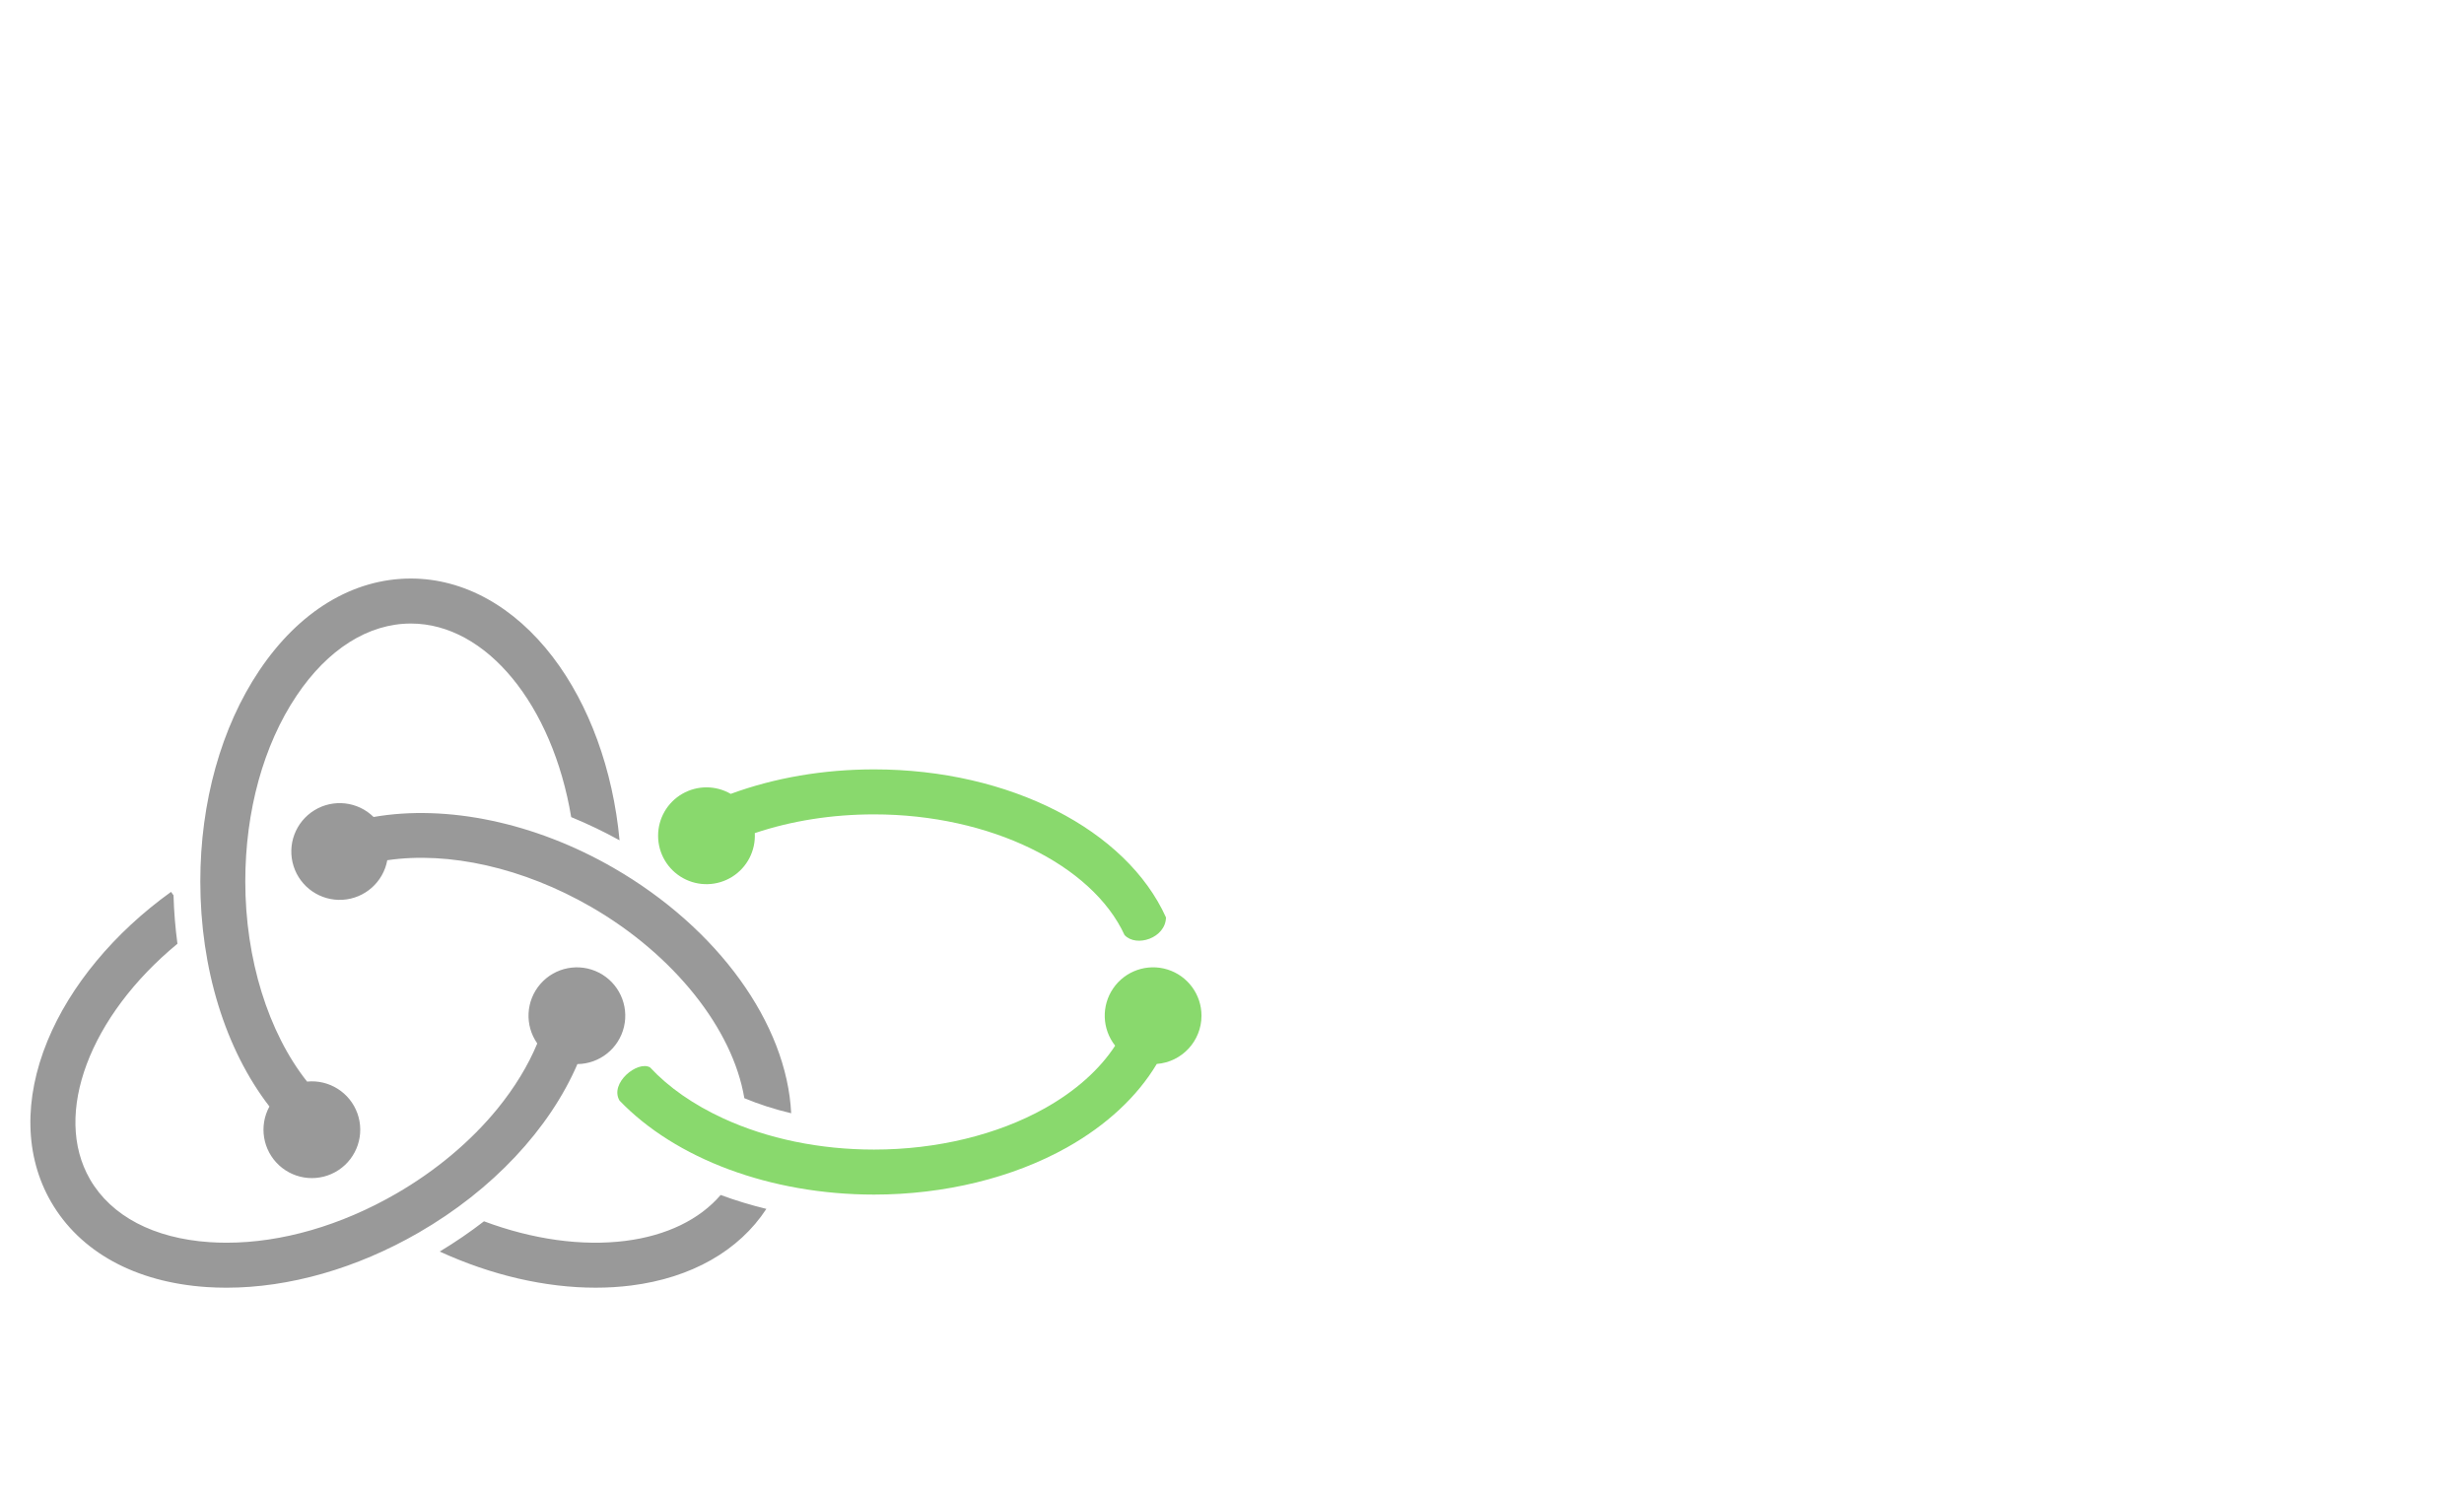
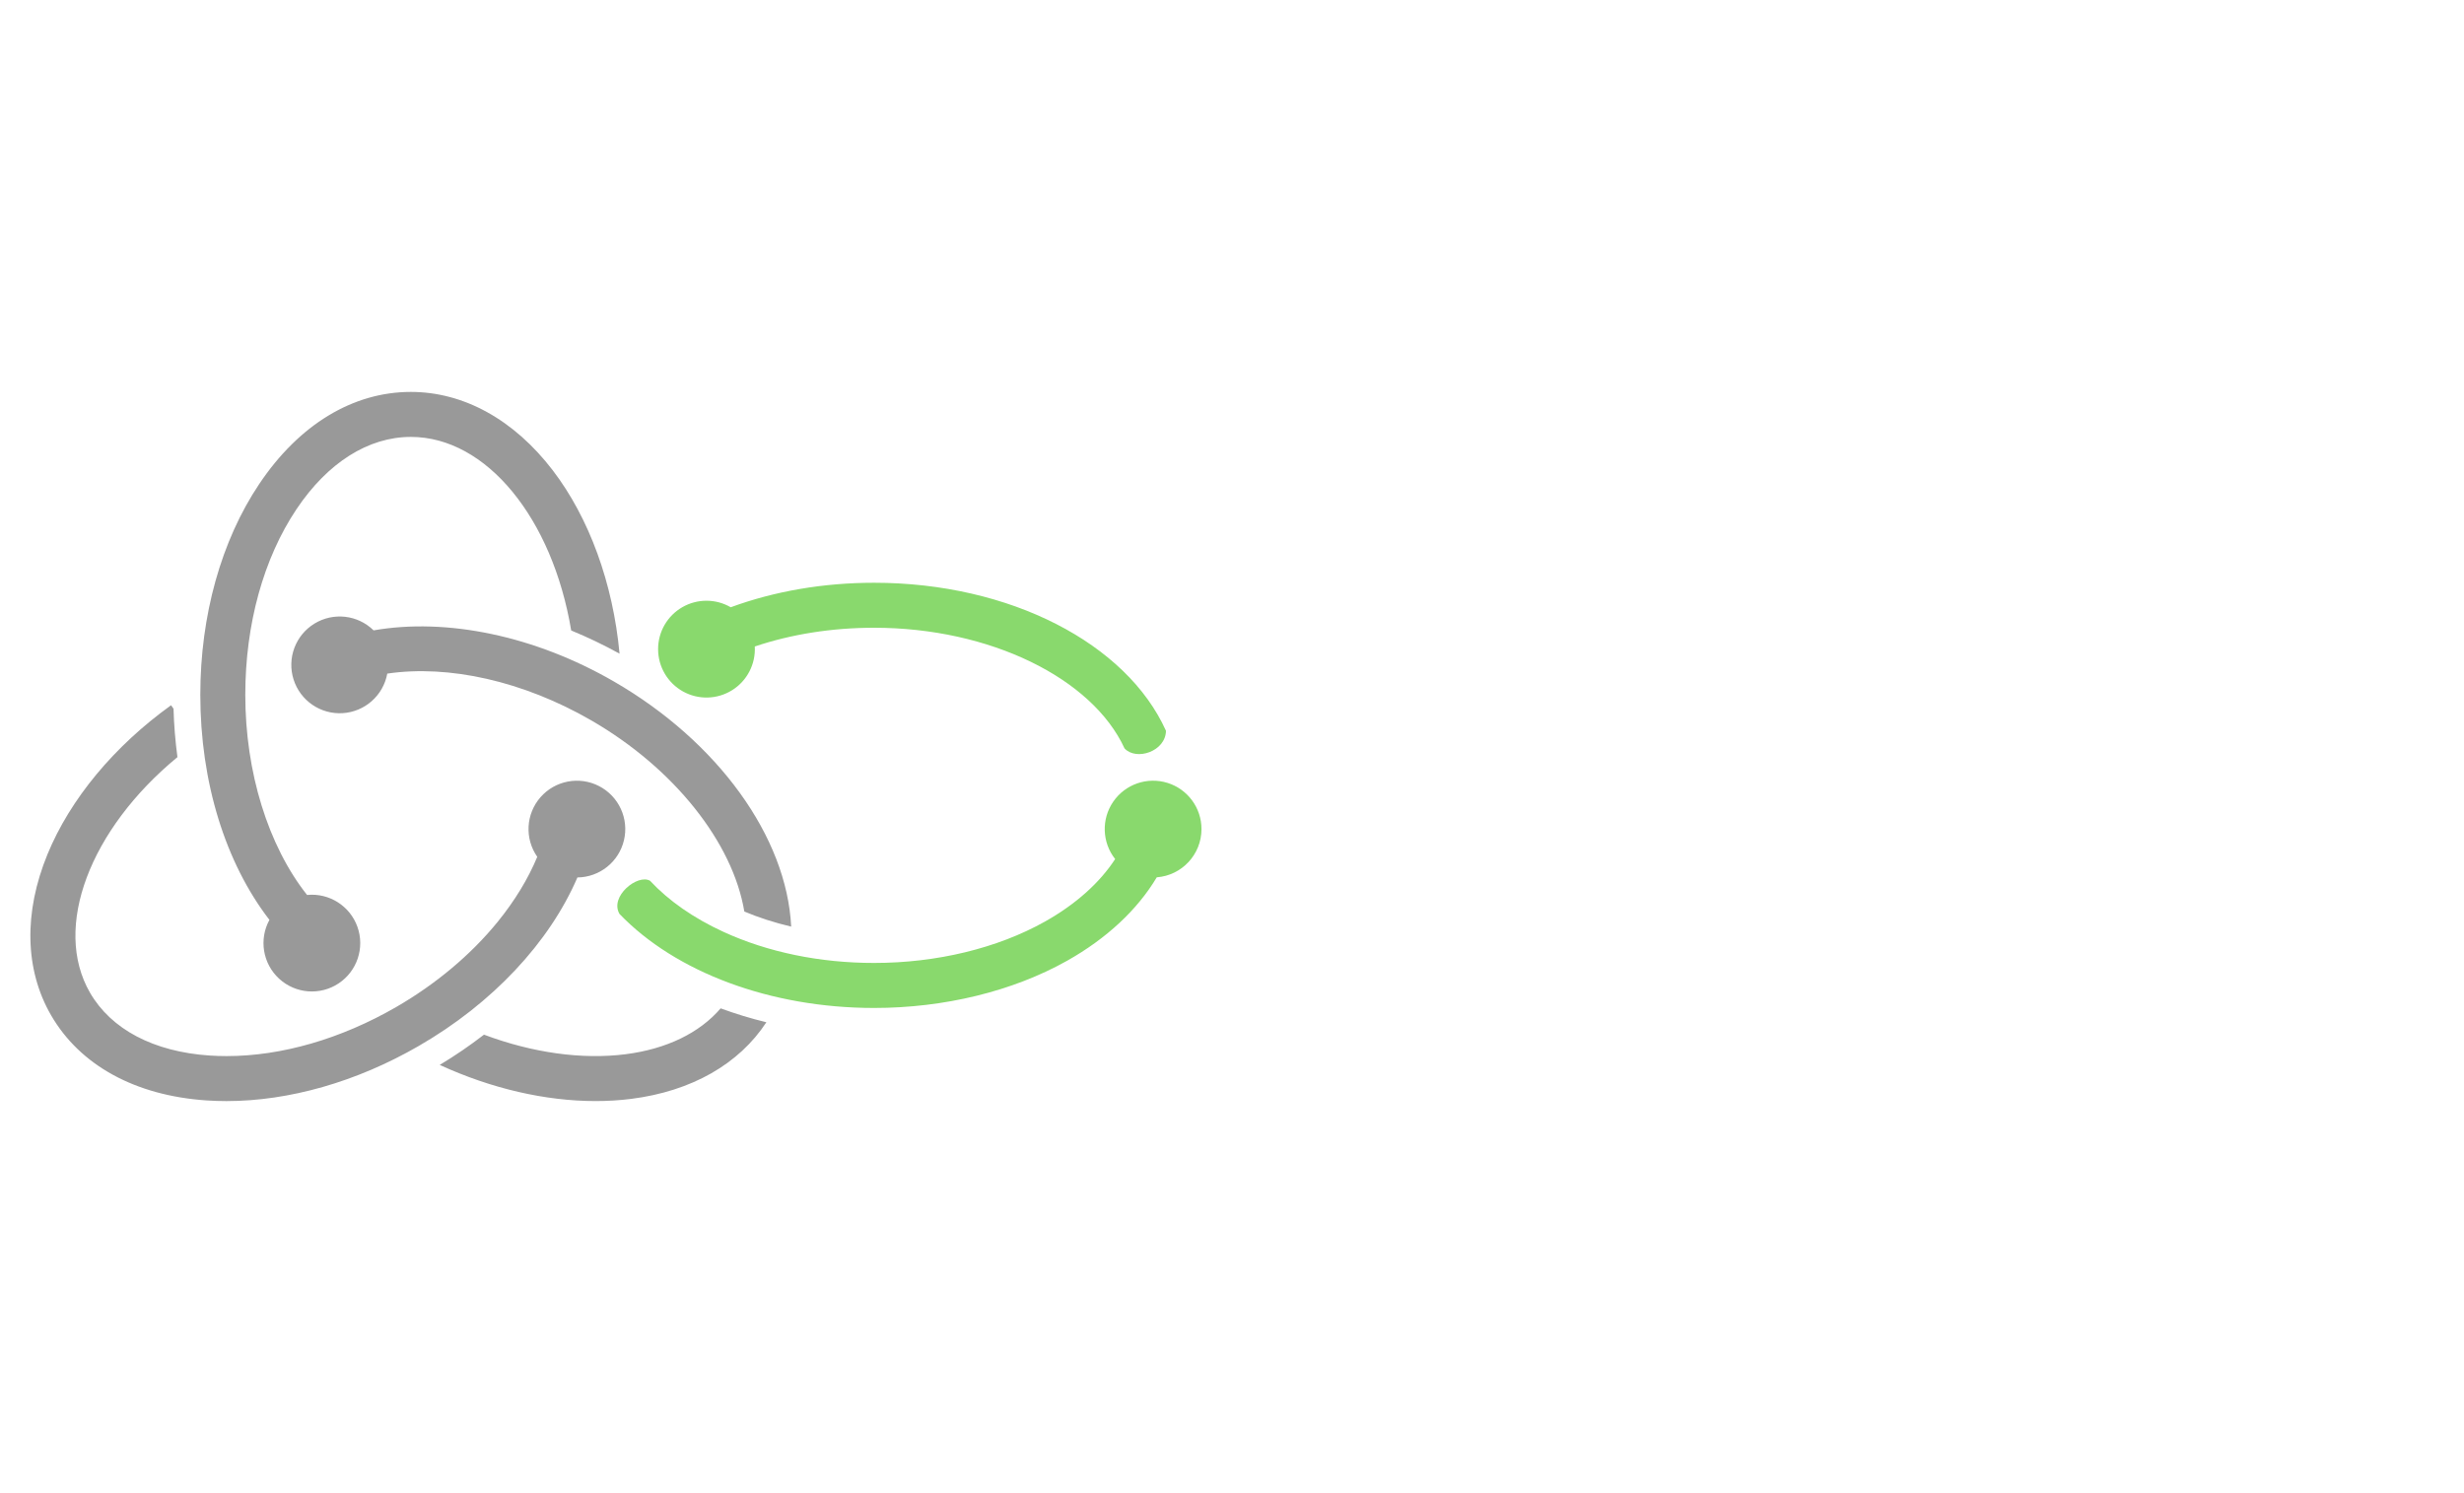
- <svg xmlns="http://www.w3.org/2000/svg" width="2500" height="1515" viewBox="0 -30 66 80" preserveAspectRatio="xMinYMin meet">
+ <svg xmlns="http://www.w3.org/2000/svg" width="2500" height="1515" viewBox="0 -20 66 80" preserveAspectRatio="xMinYMin meet">
  <path fill="#89D96D" d="M35.259 14.782a2.591 2.591 0 0 1 3.891-2.243c2.348-.862 4.963-1.313 7.682-1.313 7.281 0 13.526 3.252 15.637 7.932-.018 1.108-1.592 1.624-2.22.944-1.731-3.759-7.199-6.465-13.417-6.465-2.26 0-4.429.345-6.393 1.004a2.592 2.592 0 1 1-5.18.141zm29.113 9.644a2.592 2.592 0 1 0-4.626 1.605c-.828 1.273-2.115 2.426-3.764 3.352-2.547 1.428-5.796 2.215-9.151 2.215-2.905 0-5.694-.575-8.068-1.665-1.604-.737-2.938-1.667-3.935-2.738-.661-.385-2.189.843-1.635 1.779 2.994 3.114 8.072 5.036 13.638 5.036 3.761 0 7.43-.896 10.331-2.524 2.126-1.193 3.776-2.738 4.814-4.476a2.594 2.594 0 0 0 2.396-2.584z" />
  <path fill="#999" d="M14.435 29.29c-2.364-3.065-3.703-7.39-3.703-12.06 0-4.25 1.121-8.261 3.156-11.295C16.021 2.752 18.907 1 22.013 1c2.831 0 5.53 1.492 7.601 4.2 1.955 2.558 3.227 6.047 3.58 9.826a24.983 24.983 0 0 0-2.591-1.243C29.6 7.776 26.064 3.411 22.013 3.411c-2.277 0-4.452 1.373-6.124 3.867-1.771 2.641-2.747 6.176-2.747 9.953 0 4.152 1.227 8.094 3.31 10.724a2.592 2.592 0 1 1-2.017 1.335zm18.443-12.781c-4.232-2.444-8.954-3.414-12.862-2.732a2.592 2.592 0 1 0 .733 2.317c3.289-.486 7.282.4 10.923 2.503 4.447 2.567 7.592 6.552 8.207 10.247.767.32 1.604.594 2.51.807-.236-4.8-3.919-9.915-9.511-13.142zm.639 19.98c-2.334.297-4.982-.074-7.586-1.048-.748.578-1.54 1.12-2.372 1.621 2.766 1.27 5.664 1.937 8.352 1.937.651 0 1.291-.039 1.912-.118 3.219-.409 5.77-1.861 7.237-4.105a22.276 22.276 0 0 1-2.45-.745c-1.129 1.317-2.898 2.179-5.093 2.458zm-2.581-9.472a2.592 2.592 0 1 0-2.151-1.105c-.493 1.186-1.216 2.373-2.138 3.504-1.426 1.748-3.301 3.32-5.422 4.545-2.961 1.711-6.15 2.629-9.083 2.628-.306 0-.61-.01-.91-.03-2.996-.201-5.272-1.398-6.411-3.369-2.018-3.496-.006-8.754 4.686-12.621a24.79 24.79 0 0 1-.21-2.594l-.133-.185c-3.056 2.197-5.406 5.033-6.619 7.983-1.285 3.126-1.218 6.188.188 8.622 1.553 2.689 4.514 4.313 8.337 4.57.351.023.706.035 1.064.035 3.355 0 6.97-1.03 10.296-2.951 3.965-2.288 7.009-5.556 8.506-9.032z" />
</svg>
